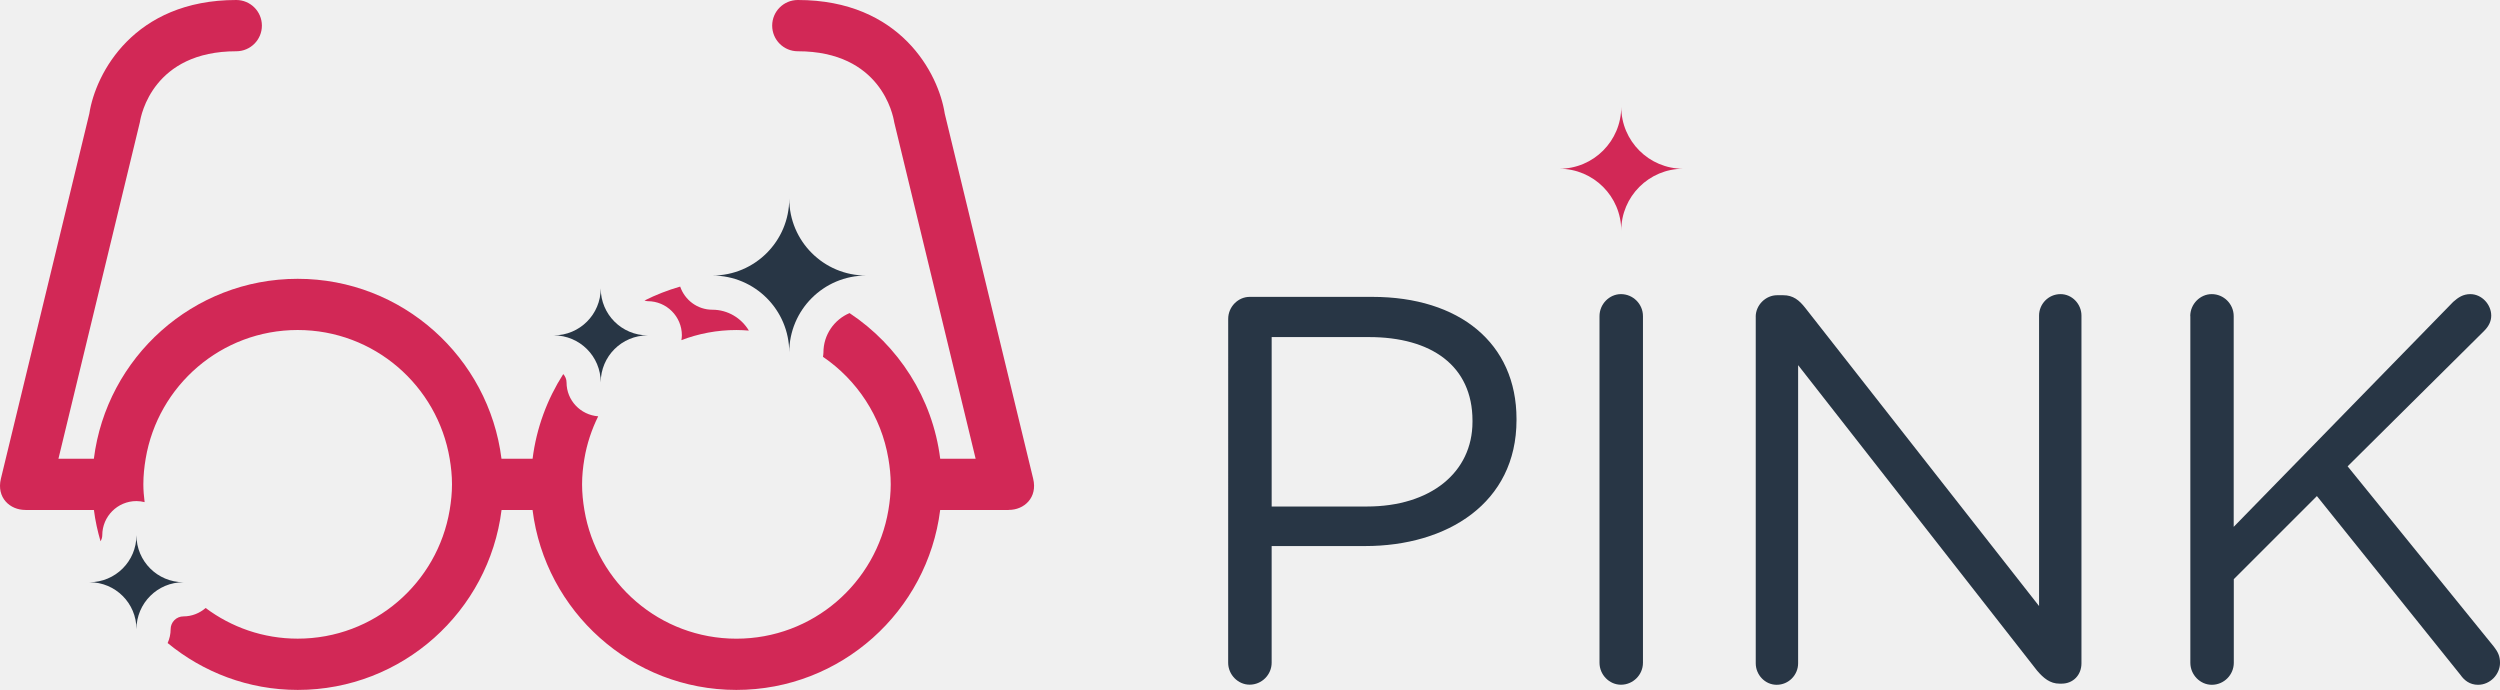
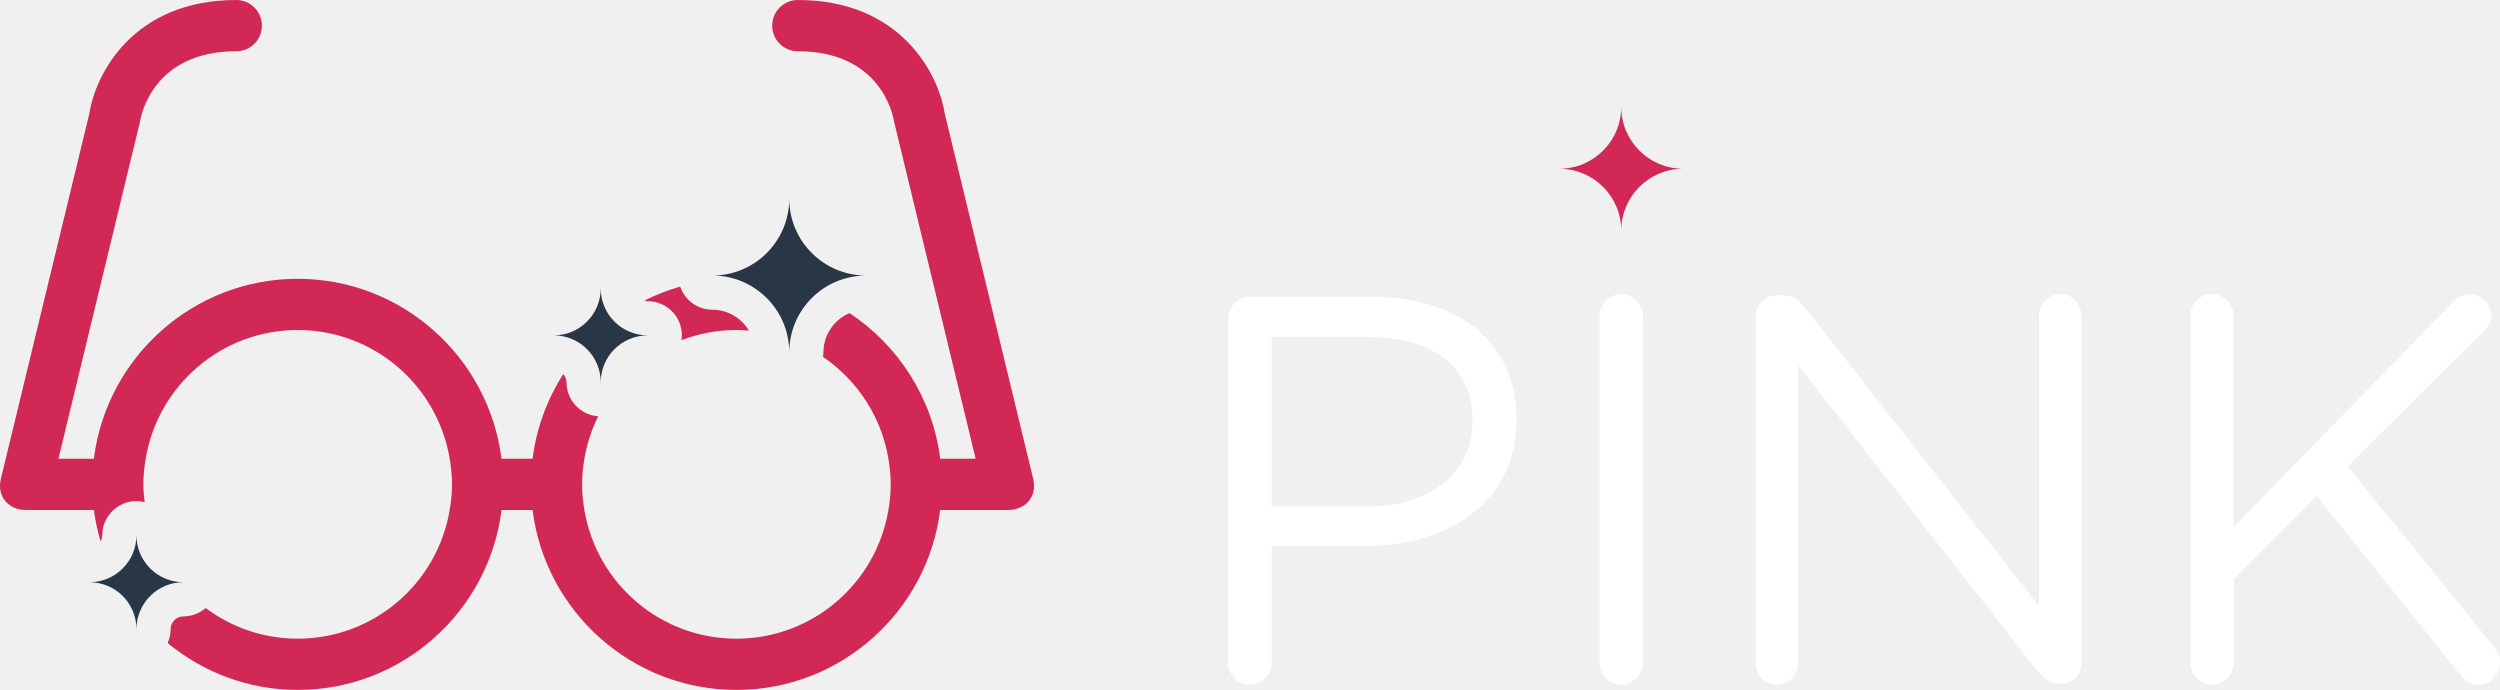
<svg xmlns="http://www.w3.org/2000/svg" version="1.1" id="Layer_2" x="0px" y="0px" width="146.3px" height="40.375px" viewBox="0 0 146.3 40.375" enable-background="new 0 0 146.3 40.375" xml:space="preserve">
  <g>
-     <path fill="#283645" d="M71.874,18.661c0-0.708,0.58-1.288,1.256-1.288h7.18c5.087,0,8.436,2.704,8.436,7.146v0.063 c0,4.86-4.057,7.373-8.854,7.373h-5.475v6.825c0,0.708-0.58,1.287-1.289,1.287c-0.676,0-1.256-0.58-1.256-1.287L71.874,18.661 L71.874,18.661z M79.988,29.641c3.734,0,6.182-1.996,6.182-4.959v-0.062c0-3.221-2.414-4.894-6.053-4.894h-5.699v9.917h5.57V29.641 z" />
-     <path fill="#283645" d="M93.603,18.5c0-0.708,0.579-1.288,1.255-1.288c0.709,0,1.288,0.58,1.288,1.288v20.283 c0,0.708-0.579,1.287-1.288,1.287c-0.676,0-1.255-0.579-1.255-1.287V18.5z" />
-     <path fill="#283645" d="M102.744,18.532c0-0.676,0.58-1.256,1.256-1.256h0.354c0.58,0,0.935,0.29,1.288,0.74l13.684,17.45V18.468 c0-0.676,0.547-1.256,1.256-1.256c0.676,0,1.225,0.58,1.225,1.256v20.349c0,0.677-0.48,1.19-1.158,1.19h-0.129 c-0.548,0-0.936-0.321-1.318-0.772l-13.976-17.867v17.449c0,0.677-0.547,1.257-1.257,1.257c-0.676,0-1.223-0.58-1.223-1.257V18.532 H102.744z" />
-     <path fill="#283645" d="M128.173,18.5c0-0.708,0.58-1.288,1.257-1.288c0.708,0,1.286,0.58,1.286,1.288v12.331l12.848-13.168 c0.29-0.257,0.579-0.451,0.998-0.451c0.676,0,1.225,0.612,1.225,1.256c0,0.354-0.162,0.644-0.42,0.901l-7.984,7.92l8.564,10.561 c0.225,0.291,0.354,0.547,0.354,0.936c0,0.676-0.577,1.288-1.285,1.288c-0.482,0-0.807-0.259-1.03-0.58l-8.401-10.464l-4.863,4.861 v4.895c0,0.708-0.578,1.288-1.286,1.288c-0.677,0-1.257-0.58-1.257-1.288V18.5H128.173z" />
+     <path fill="#ffffff" d="M71.874,18.661c0-0.708,0.58-1.288,1.256-1.288h7.18c5.087,0,8.436,2.704,8.436,7.146v0.063 c0,4.86-4.057,7.373-8.854,7.373h-5.475v6.825c0,0.708-0.58,1.287-1.289,1.287c-0.676,0-1.256-0.58-1.256-1.287L71.874,18.661 L71.874,18.661z M79.988,29.641c3.734,0,6.182-1.996,6.182-4.959v-0.062c0-3.221-2.414-4.894-6.053-4.894h-5.699v9.917h5.57V29.641 z" />
+     <path fill="#ffffff" d="M93.603,18.5c0-0.708,0.579-1.288,1.255-1.288c0.709,0,1.288,0.58,1.288,1.288v20.283 c0,0.708-0.579,1.287-1.288,1.287c-0.676,0-1.255-0.579-1.255-1.287V18.5z" />
+     <path fill="#ffffff" d="M102.744,18.532c0-0.676,0.58-1.256,1.256-1.256h0.354c0.58,0,0.935,0.29,1.288,0.74l13.684,17.45V18.468 c0-0.676,0.547-1.256,1.256-1.256c0.676,0,1.225,0.58,1.225,1.256v20.349c0,0.677-0.48,1.19-1.158,1.19h-0.129 c-0.548,0-0.936-0.321-1.318-0.772l-13.976-17.867v17.449c0,0.677-0.547,1.257-1.257,1.257c-0.676,0-1.223-0.58-1.223-1.257V18.532 H102.744z" />
+     <path fill="#ffffff" d="M128.173,18.5c0-0.708,0.58-1.288,1.257-1.288c0.708,0,1.286,0.58,1.286,1.288v12.331l12.848-13.168 c0.29-0.257,0.579-0.451,0.998-0.451c0.676,0,1.225,0.612,1.225,1.256c0,0.354-0.162,0.644-0.42,0.901l-7.984,7.92l8.564,10.561 c0.225,0.291,0.354,0.547,0.354,0.936c0,0.676-0.577,1.288-1.285,1.288c-0.482,0-0.807-0.259-1.03-0.58l-8.401-10.464l-4.863,4.861 v4.895c0,0.708-0.578,1.288-1.286,1.288c-0.677,0-1.257-0.58-1.257-1.288V18.5H128.173z" />
  </g>
  <path fill="#D22856" d="M98.498,9.875c-2.002,0-3.623-1.623-3.623-3.624c0,2.001-1.623,3.624-3.625,3.624 c2.002,0,3.625,1.623,3.625,3.624C94.875,11.498,96.496,9.875,98.498,9.875z" />
  <g>
    <path fill="#D22856" d="M43.094,19.313c0.246,0,0.489,0.014,0.73,0.033c-0.437-0.728-1.227-1.221-2.136-1.221 c-0.877,0-1.614-0.568-1.884-1.354c-0.727,0.208-1.425,0.482-2.089,0.816c0.062,0.017,0.122,0.038,0.188,0.038c1.104,0,2,0.896,2,2 c0,0.096-0.015,0.188-0.028,0.281C40.875,19.524,41.959,19.313,43.094,19.313z" />
    <path fill="#D22856" d="M60.462,28.016c-0.002-0.009-5.175-21.365-5.175-21.365C54.926,4.303,52.694,0,46.688,0 c-0.829,0-1.5,0.671-1.5,1.5s0.671,1.5,1.5,1.5c4.856,0,5.575,3.729,5.639,4.143l4.767,19.701h-2.073 c-0.445-3.557-2.453-6.628-5.305-8.522c-0.897,0.379-1.529,1.269-1.529,2.303c0,0.088-0.015,0.171-0.026,0.256 c1.991,1.358,3.415,3.489,3.829,5.965c0.082,0.488,0.135,0.987,0.135,1.5c0,0.512-0.053,1.012-0.135,1.5 c-0.716,4.271-4.421,7.53-8.896,7.53c-4.475,0-8.181-3.259-8.896-7.53c-0.082-0.488-0.135-0.988-0.135-1.5 c0-0.513,0.053-1.012,0.135-1.5c0.147-0.879,0.427-1.712,0.808-2.484c-1.034-0.077-1.852-0.932-1.852-1.984 c0-0.189-0.077-0.357-0.192-0.488c-0.938,1.469-1.569,3.149-1.795,4.957h-1.82c-0.741-5.927-5.802-10.531-11.927-10.531 S6.235,20.917,5.493,26.844H3.42L8.187,7.143C8.25,6.729,8.97,3,13.826,3c0.829,0,1.5-0.671,1.5-1.5S14.655,0,13.826,0 C7.82,0,5.588,4.303,5.227,6.651c0,0-5.173,21.356-5.175,21.365c-0.266,1.109,0.531,1.826,1.426,1.826 c0.012,0,0.023,0.004,0.036,0.004h3.982c0.079,0.629,0.215,1.237,0.387,1.831c0.059-0.106,0.102-0.224,0.102-0.354 c0-1.104,0.896-2,2-2c0.166,0,0.324,0.024,0.478,0.062c-0.043-0.343-0.074-0.688-0.074-1.042c0-0.512,0.053-1.011,0.135-1.5 c0.715-4.271,4.421-7.531,8.896-7.531s8.18,3.26,8.896,7.531c0.082,0.489,0.135,0.988,0.135,1.5s-0.053,1.012-0.135,1.5 c-0.715,4.272-4.421,7.531-8.896,7.531c-2.022,0-3.883-0.67-5.386-1.794c-0.35,0.302-0.8,0.491-1.299,0.491 c-0.413,0-0.749,0.336-0.749,0.748c0,0.289-0.065,0.563-0.176,0.812c2.075,1.708,4.722,2.743,7.614,2.743 c6.125,0,11.185-4.604,11.927-10.529h1.814c0.742,5.926,5.802,10.529,11.927,10.529s11.186-4.604,11.927-10.529H59 c0.012,0,0.023-0.005,0.036-0.005C59.931,29.842,60.728,29.125,60.462,28.016z" />
  </g>
  <g>
    <g>
      <path fill="#283645" d="M50.686,16.125c-2.485,0-4.499-2.014-4.499-4.499c0,2.485-2.014,4.499-4.499,4.499 c2.485,0,4.499,2.014,4.499,4.499C46.187,18.139,48.2,16.125,50.686,16.125z" />
    </g>
  </g>
  <g>
    <g>
      <path fill="#283645" d="M37.904,19.626c-1.519,0-2.749-1.23-2.749-2.749c0,1.519-1.23,2.749-2.749,2.749 c1.519,0,2.749,1.229,2.749,2.749C35.155,20.855,36.386,19.626,37.904,19.626z" />
    </g>
  </g>
  <g>
    <g>
      <path fill="#283645" d="M10.734,34.072c-1.519,0-2.749-1.23-2.749-2.75c0,1.52-1.23,2.75-2.749,2.75 c1.519,0,2.749,1.229,2.749,2.748C7.985,35.303,9.215,34.072,10.734,34.072z" />
    </g>
  </g>
</svg>
